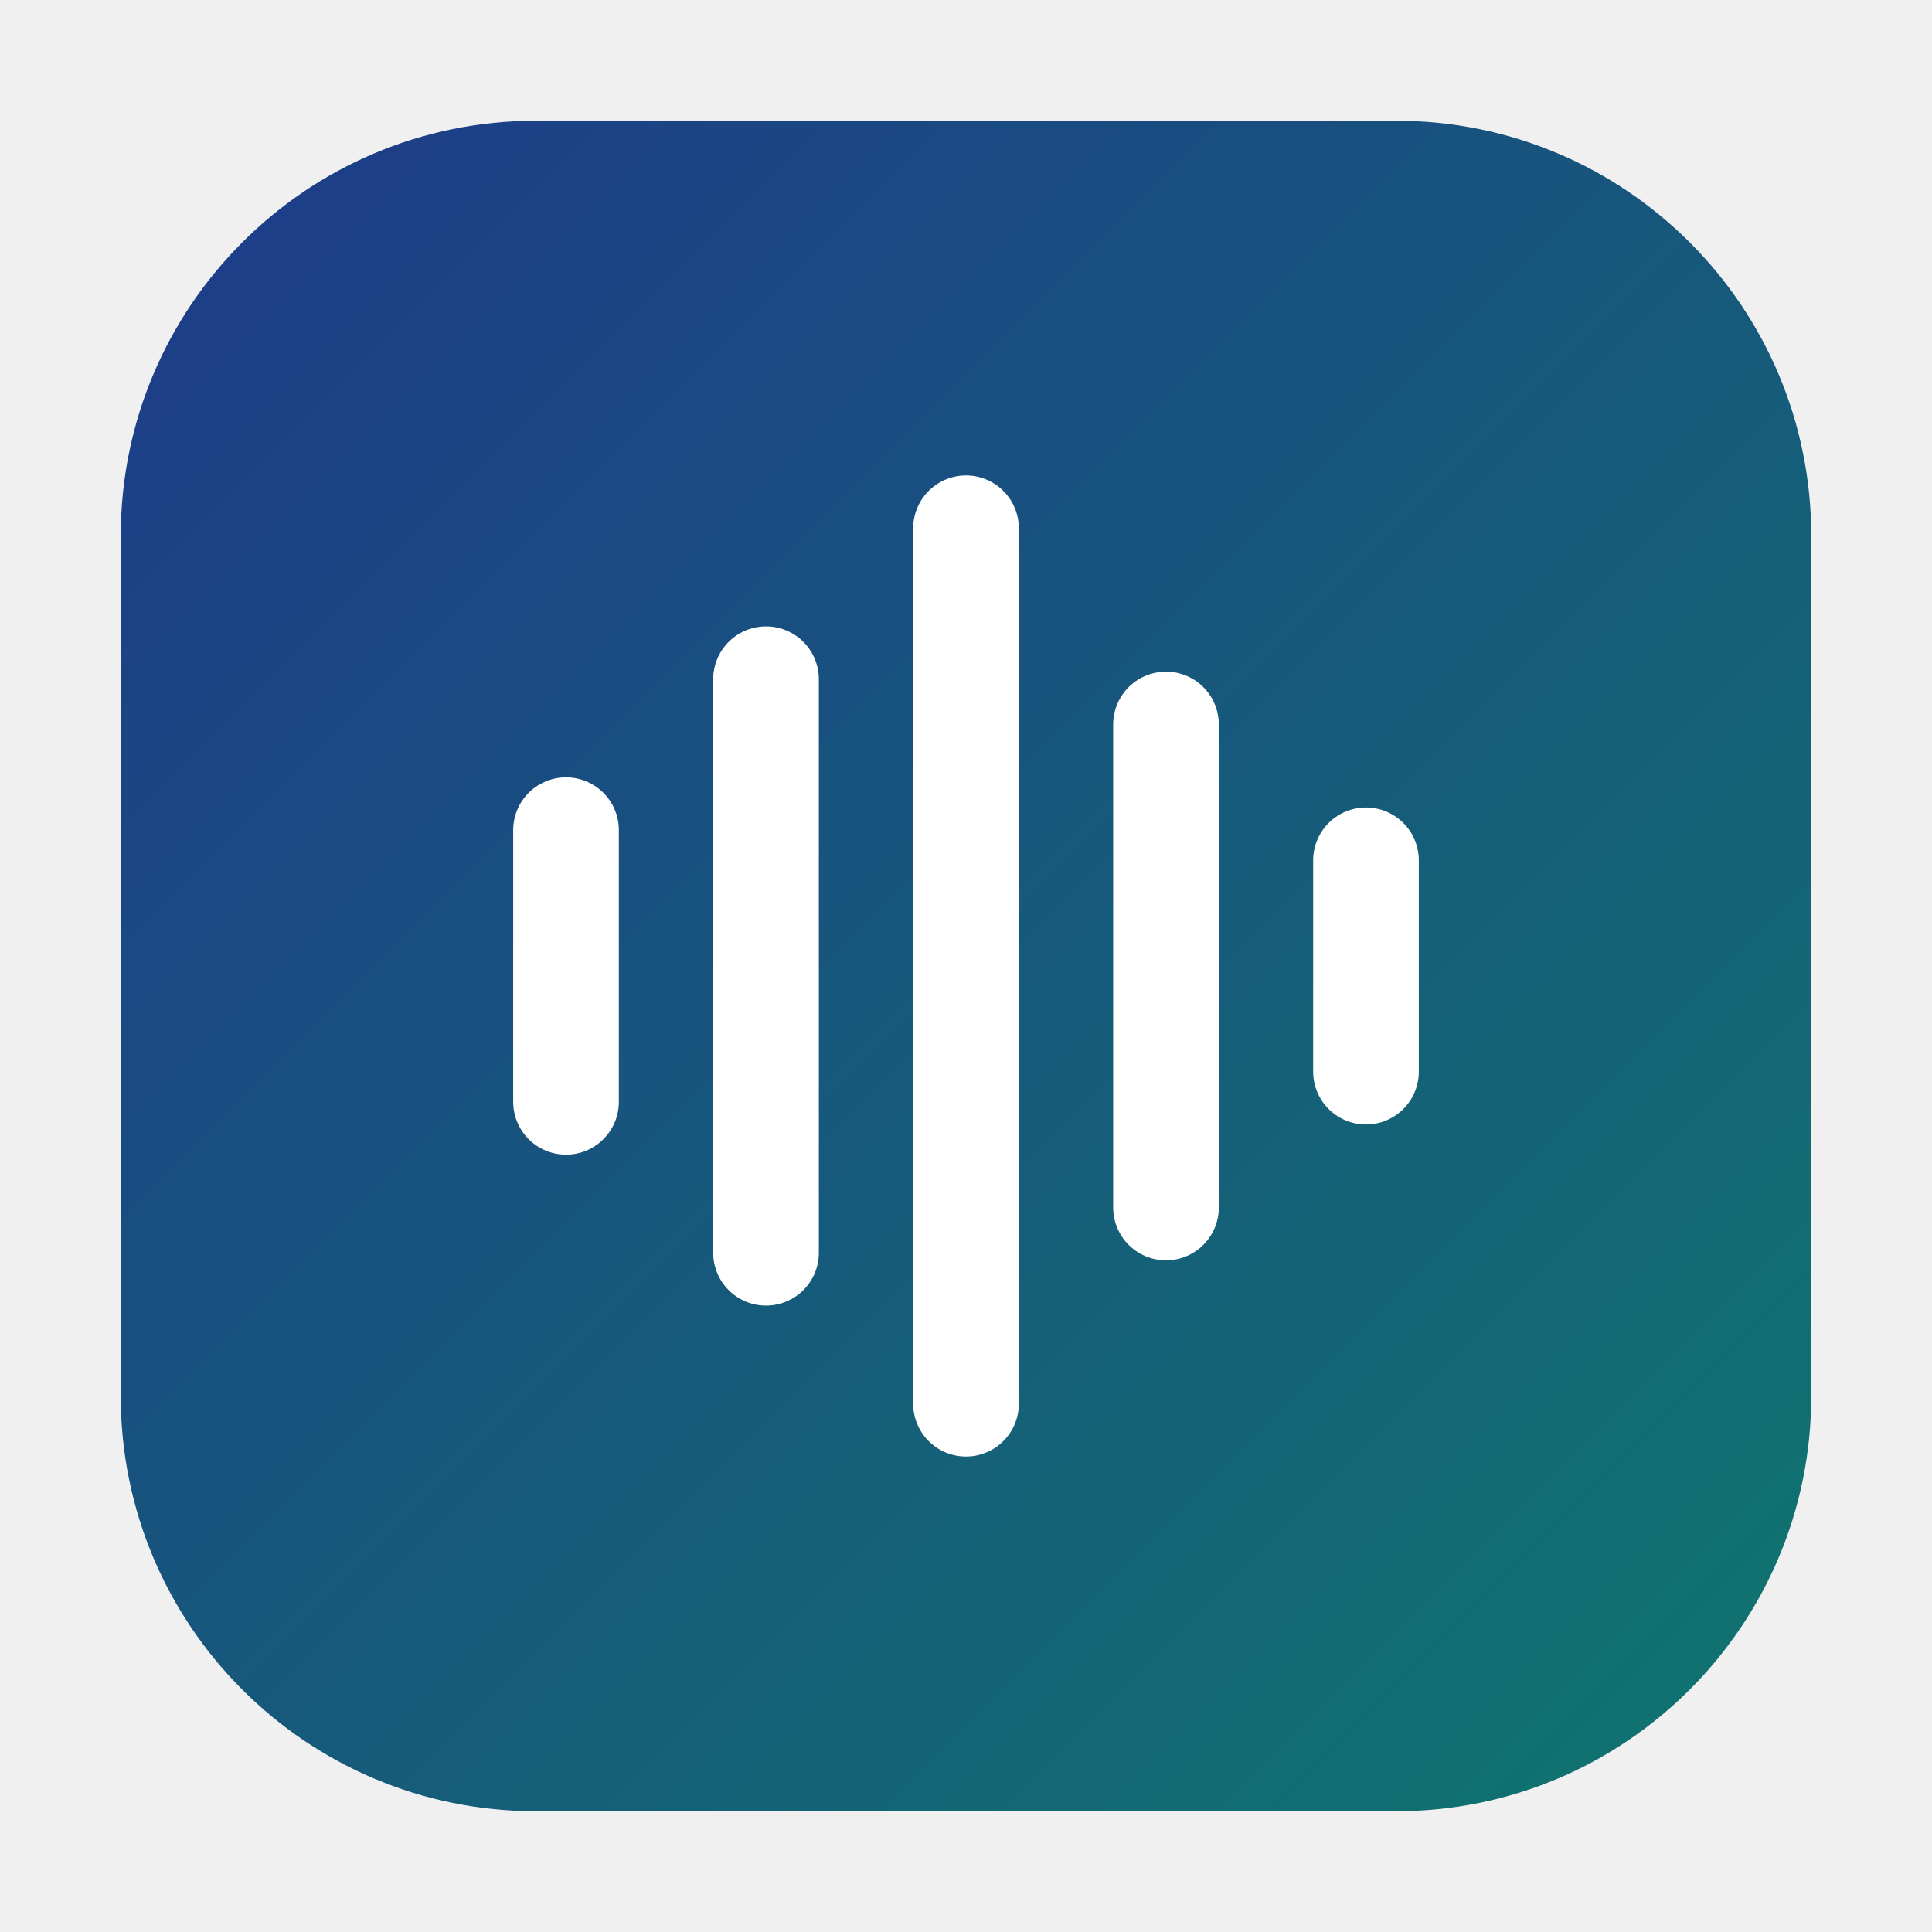
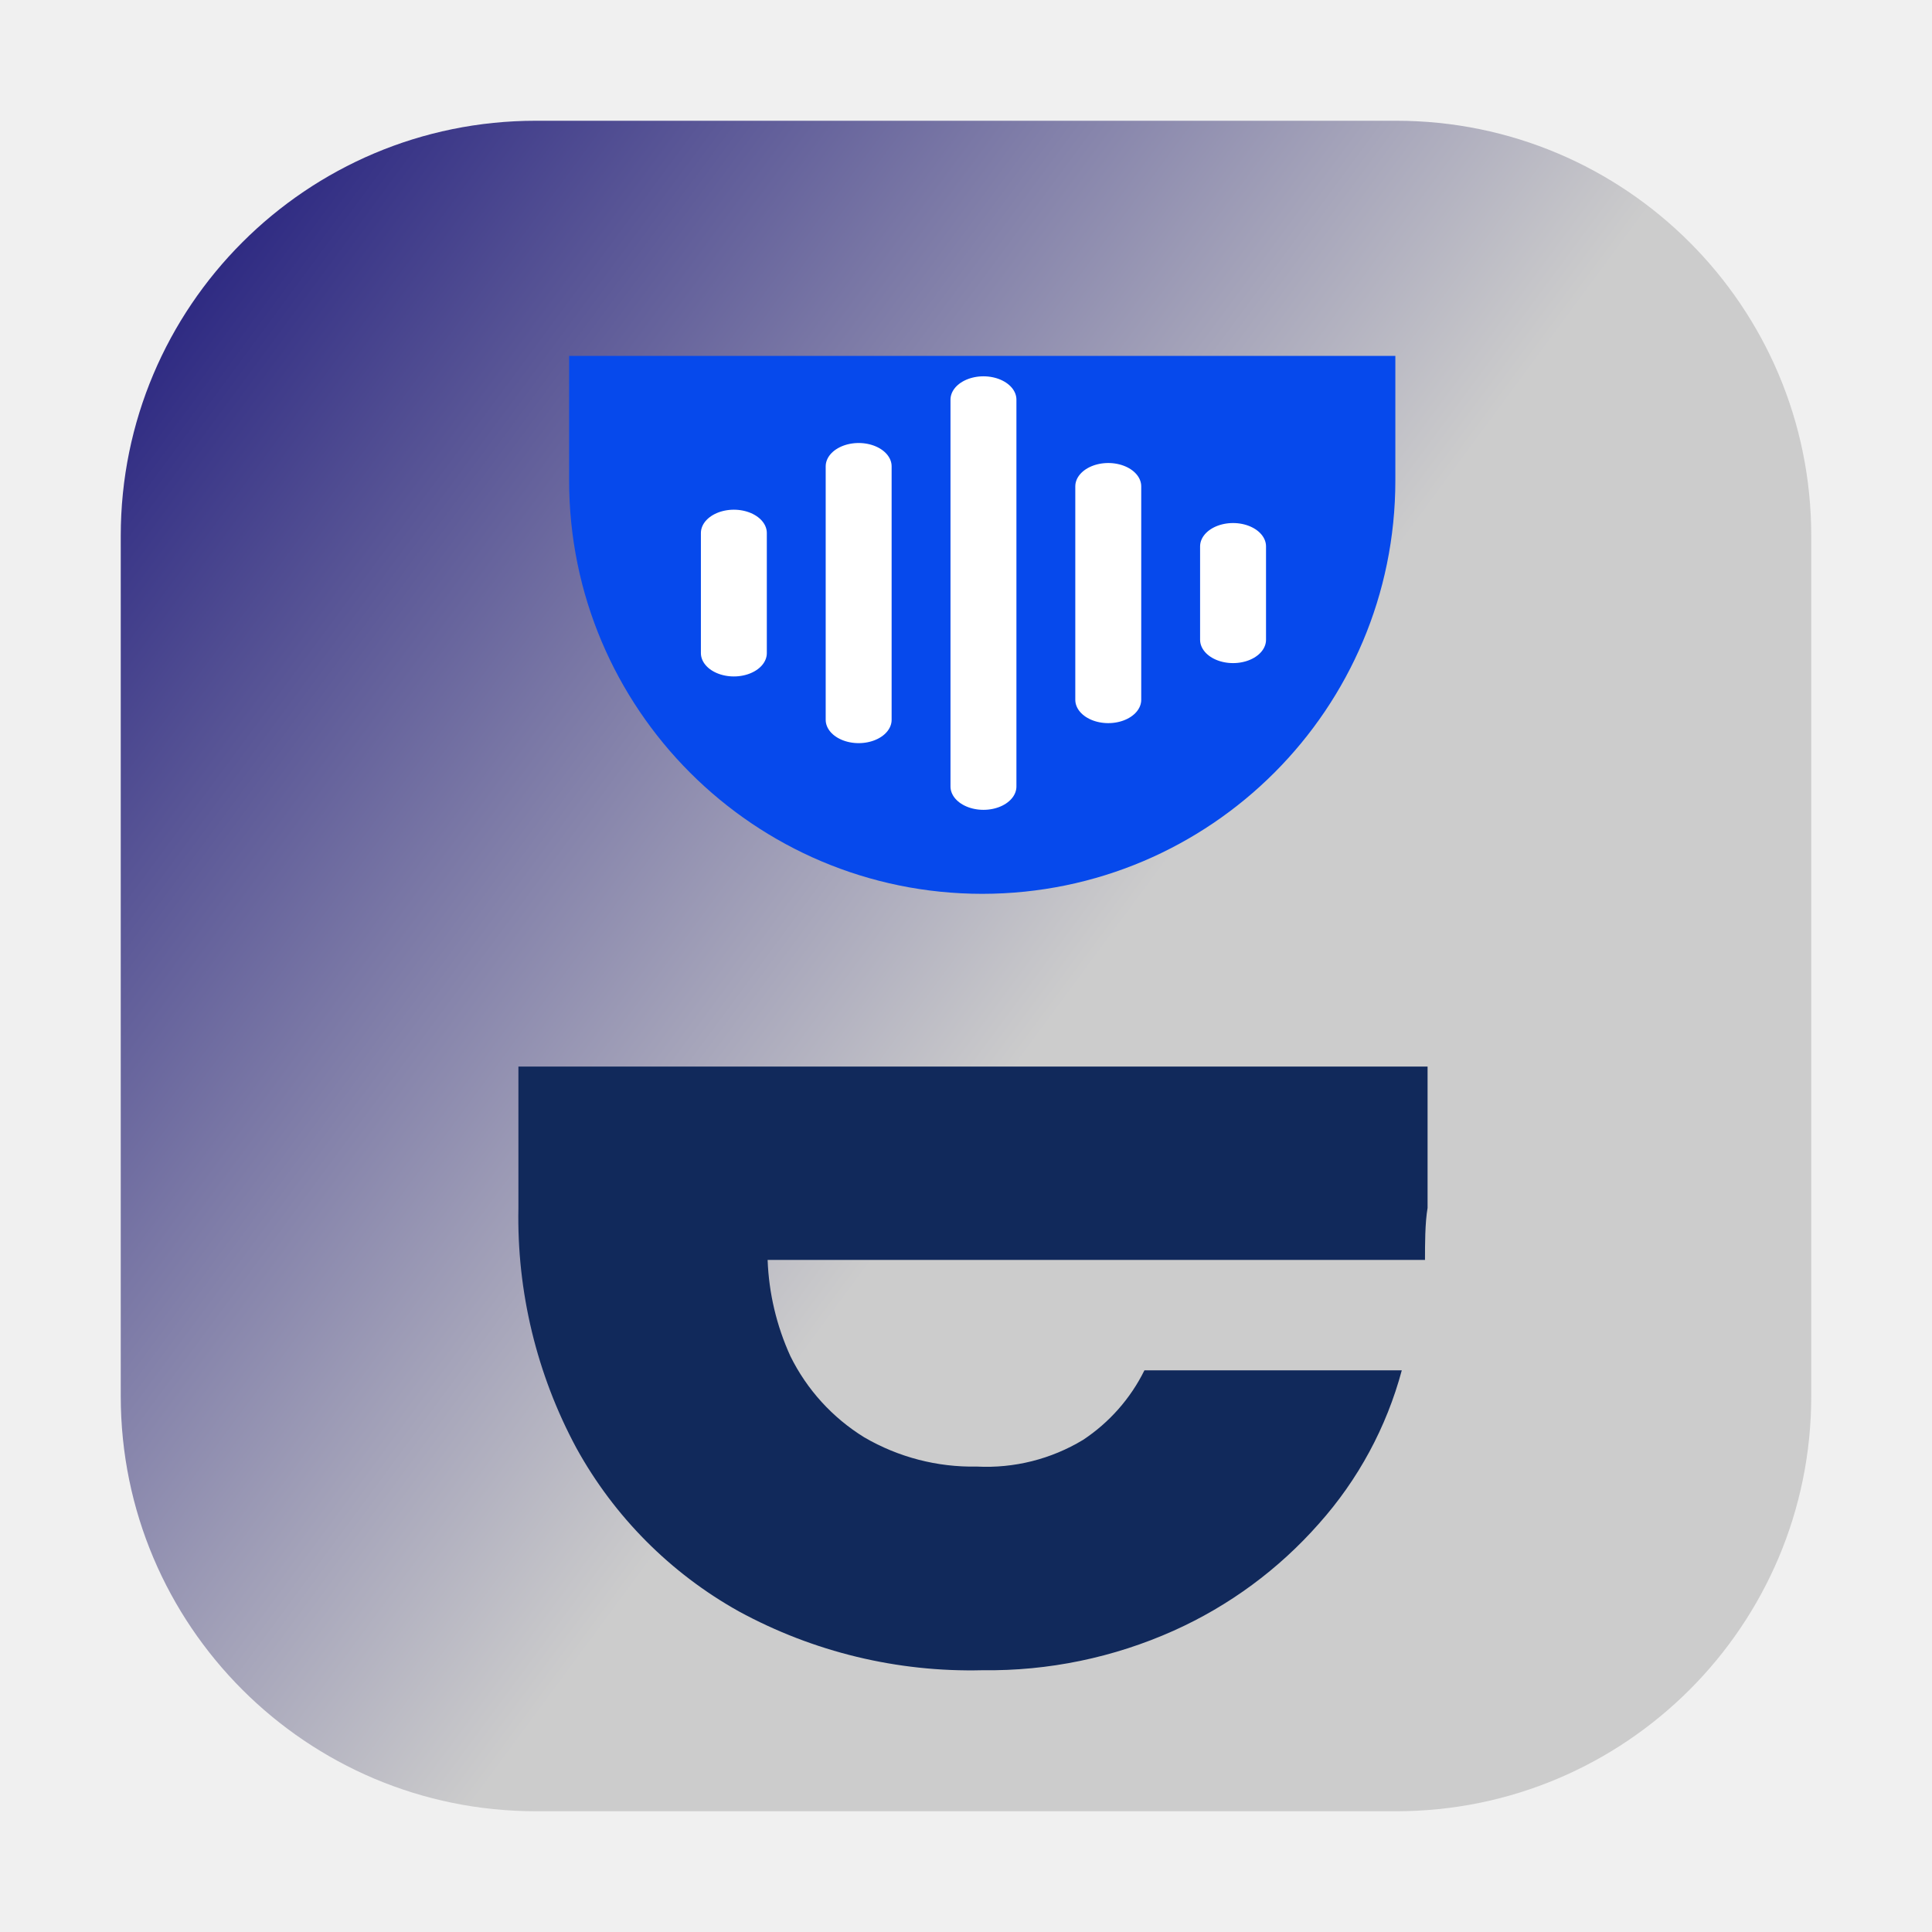
- <svg xmlns="http://www.w3.org/2000/svg" viewBox="0 0 1024 1024" width="1024" height="1024">
-   <defs>
-     <linearGradient id="bg" x1="0" y1="0" x2="1" y2="1">
-       <stop offset="0" stop-color="#1e3a8a" />
-       <stop offset="1" stop-color="#0f766e" />
+ <svg xmlns="http://www.w3.org/2000/svg" viewBox="0 0 1024 1024" width="1024" height="1024" version="1.1" id="svg6">
+   <defs id="defs2">
+     <linearGradient id="bg" x1="538.381" y1="566.436" x2="-20.643" y2="154.062" gradientUnits="userSpaceOnUse">
+       <stop offset="0" stop-color="#1e3a8a" id="stop1" style="stop-color:#cccccc;stop-opacity:1" />
+       <stop offset="1" stop-color="#0f766e" id="stop2" style="stop-color:#140f76;stop-opacity:1;" />
    </linearGradient>
  </defs>
-   <rect x="64" y="64" width="896" height="896" rx="220" fill="url(#bg)" />
-   <g fill="none" stroke="#ffffff" stroke-width="56" stroke-linecap="round">
-     <line x1="300" y1="440" x2="300" y2="584" />
-     <line x1="406" y1="360" x2="406" y2="664" />
-     <line x1="512" y1="280" x2="512" y2="744" />
-     <line x1="618" y1="384" x2="618" y2="640" />
-     <line x1="724" y1="456" x2="724" y2="568" />
+   <rect x="64" y="64" width="896" height="896" rx="220" fill="url(#bg)" id="rect2" style="fill:url(#bg)" />
+   <path class="cls-1" d="m 274.769,640.22 a 257.561,257.561 0 0 0 30.743,127.3 221.58,221.58 0 0 0 86.081,86.537 256.65,256.65 0 0 0 129.122,31.199 240.026,240.026 0 0 0 101.339,-20.951 225.679,225.679 0 0 0 76.972,-56.704 199.718,199.718 0 0 0 43.952,-81.299 H 606.57 a 94.28,94.28 0 0 1 -32.565,36.892 99.062,99.062 0 0 1 -56.249,14.119 113.864,113.864 0 0 1 -59.665,-15.486 105.211,105.211 0 0 1 -39.169,-43.041 134.815,134.815 0 0 1 -12.07,-51.011 h 348.425 c 0,-8.198 0,-19.585 1.366,-27.555 V 565.297 H 274.769 Z" id="path10" style="fill:#11295b;stroke-width:22.773" />
+   <path class="cls-2" d="m 520.716,473.75 v 0 A 219.075,219.075 0 0 1 301.641,254.675 v -66.041 h 437.922 v 66.041 A 219.075,219.075 0 0 1 520.716,473.75 Z" id="path13" style="fill:#0649ec;stroke-width:22.773" />
+   <g fill="none" stroke="#ffffff" stroke-width="56" stroke-linecap="round" id="g6" transform="matrix(0.6240209,0,0,0.4418725,201.7546,88.10083)">
+     <line x1="300" y1="440" x2="300" y2="584" id="line2" />
+     <line x1="406" y1="360" x2="406" y2="664" id="line3" />
+     <line x1="512" y1="280" x2="512" y2="744" id="line4" />
+     <line x1="618" y1="384" x2="618" y2="640" id="line5" />
+     <line x1="724" y1="456" x2="724" y2="568" id="line6" />
  </g>
</svg>
